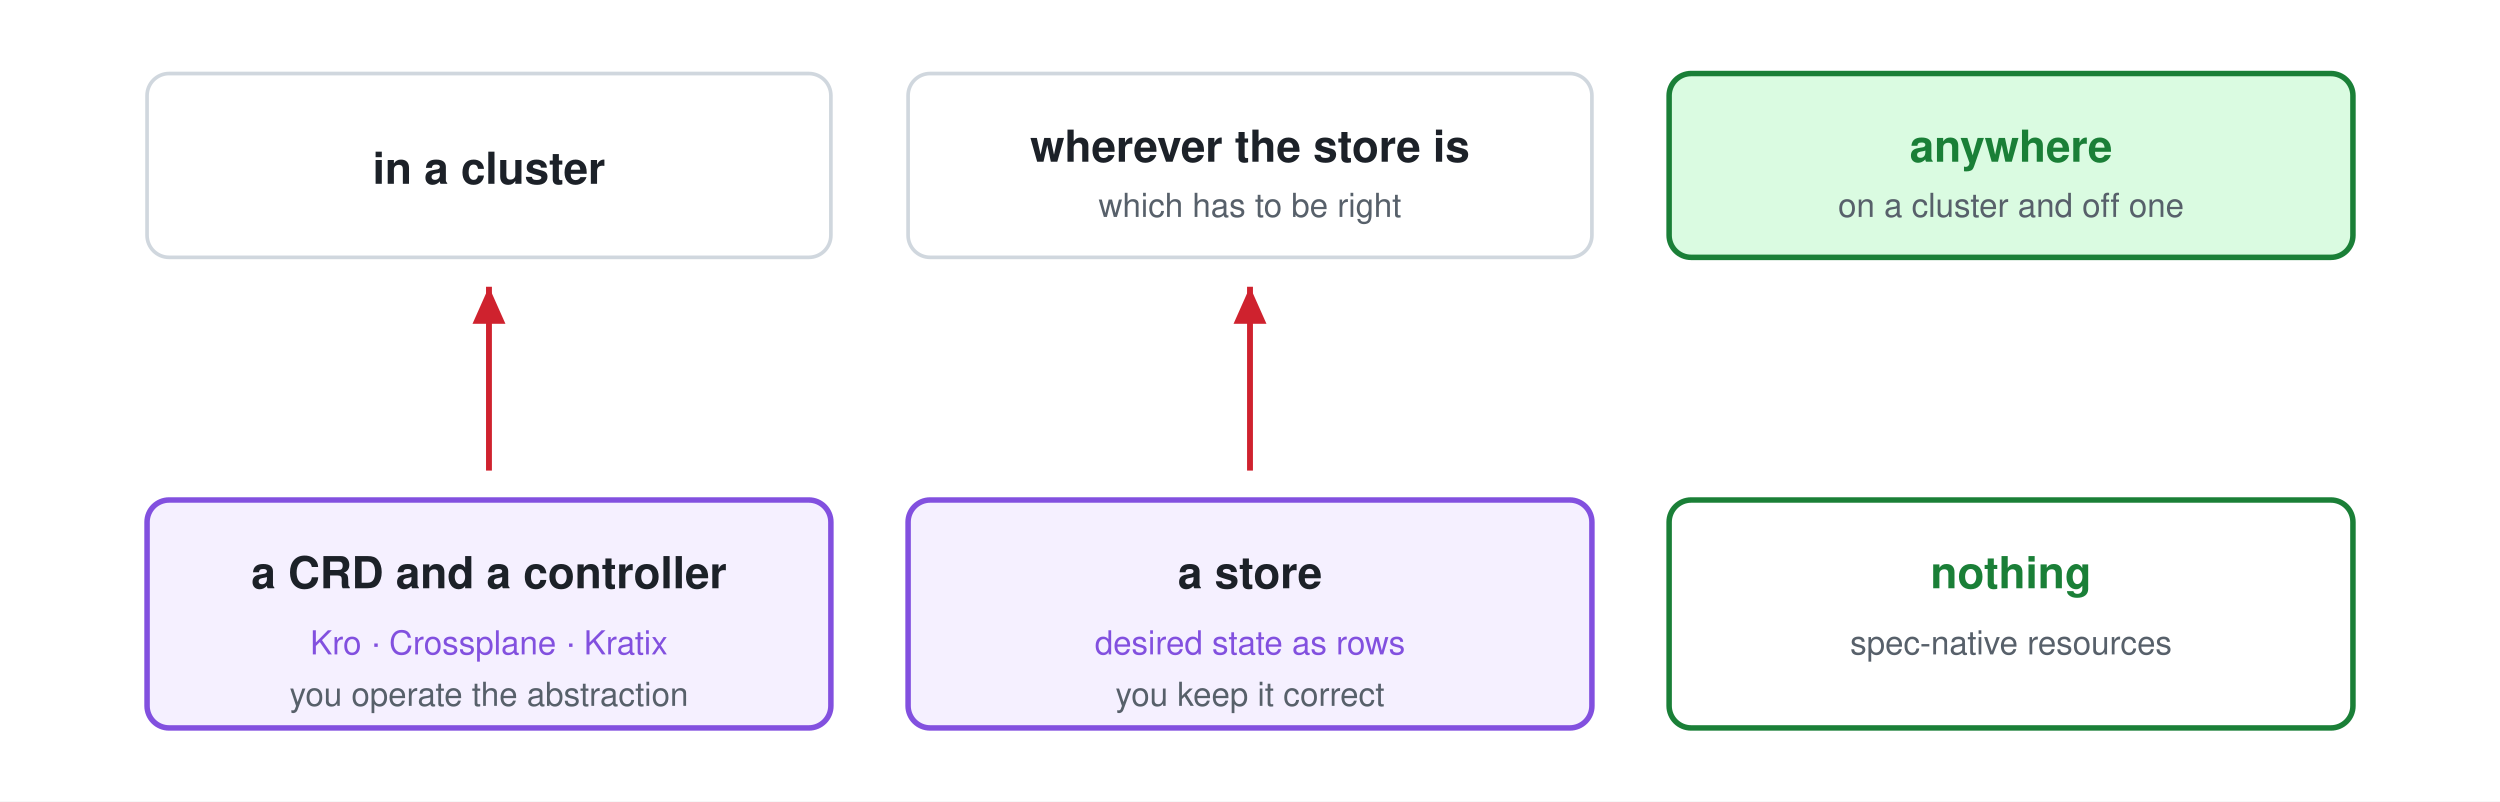
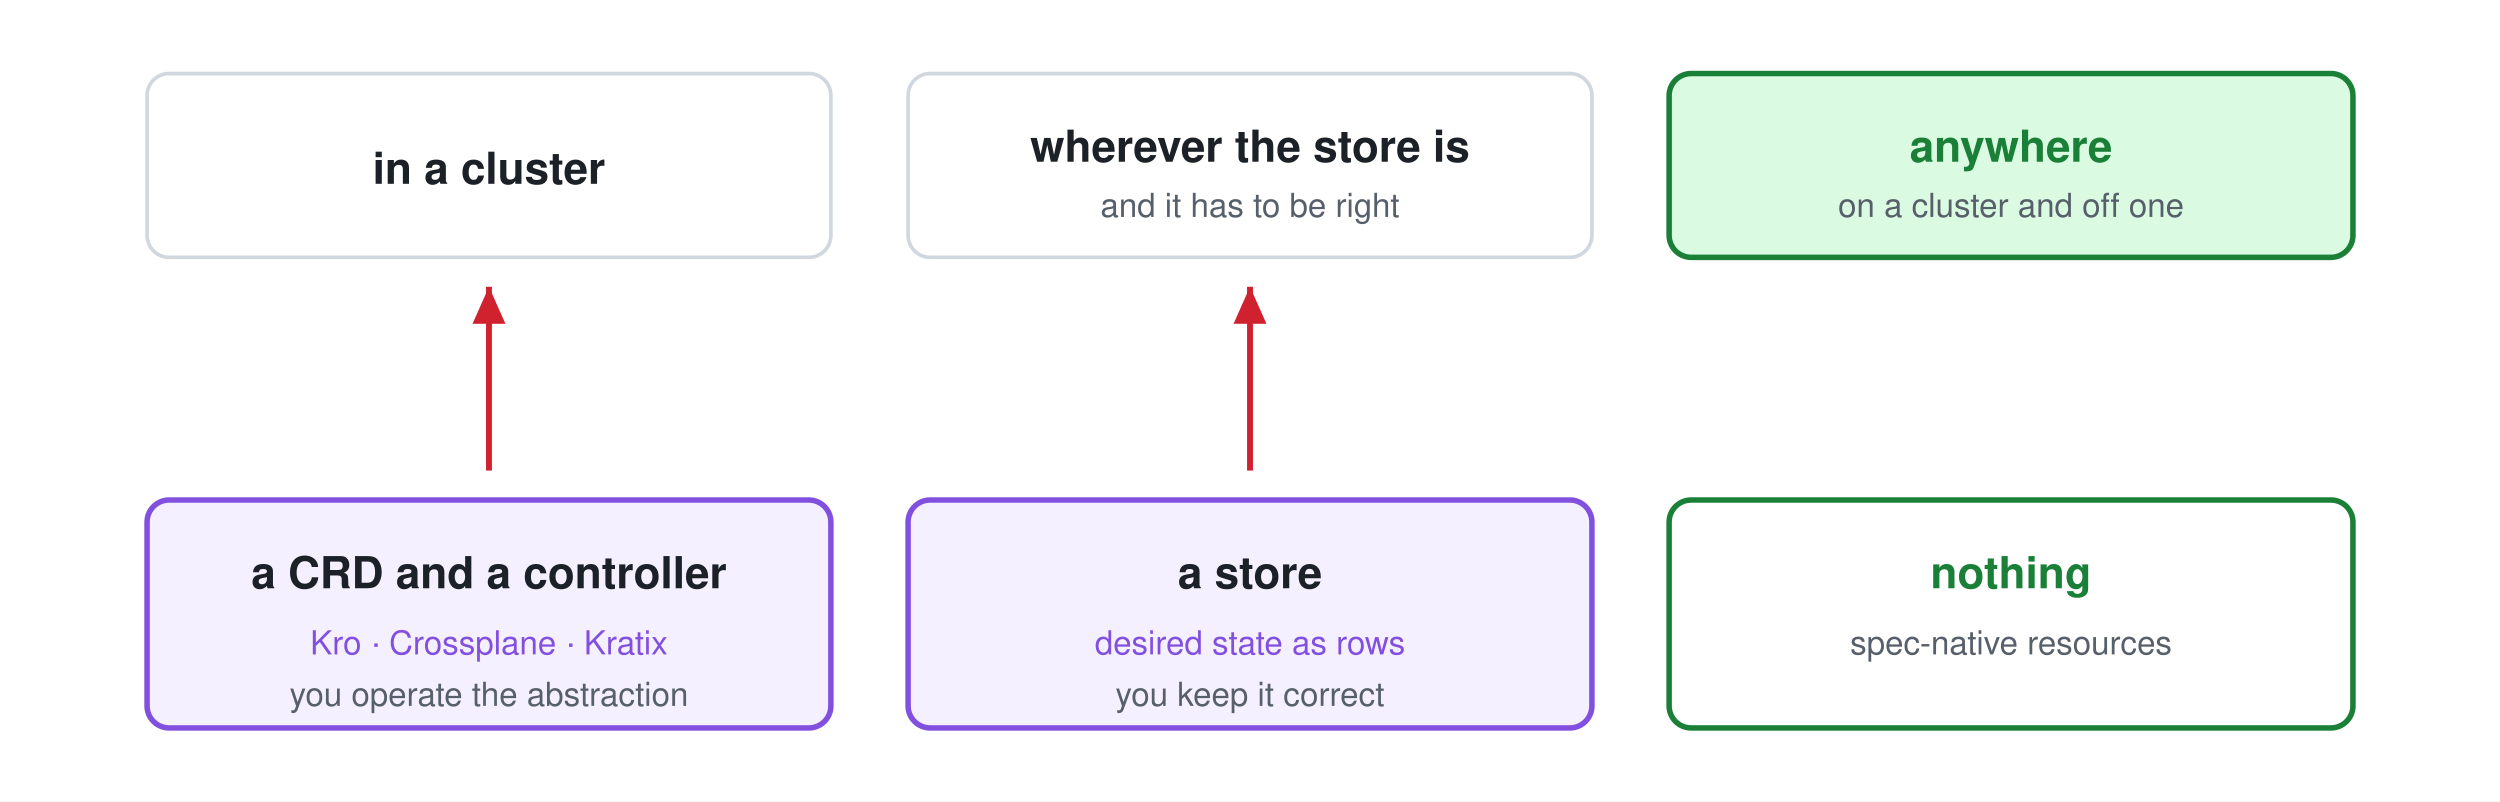
<svg xmlns="http://www.w3.org/2000/svg" viewBox="0 0 680 218" style="max-width:660px;display:block;margin:0 auto" font-family="-apple-system, Segoe UI, Helvetica, Arial, sans-serif">
  <rect x="0" y="0" width="680" height="218" fill="#ffffff" />
  <defs>
    <marker id="up" viewBox="0 0 10 10" refX="9" refY="5" markerWidth="7" markerHeight="7" orient="auto">
      <path d="M0,1 L9,5 L0,9 z" fill="#cf222e" />
    </marker>
  </defs>
  <g transform="translate(0,-14)">
    <rect x="40" y="34" width="186" height="50" rx="6" fill="#ffffff" stroke="#d0d7de" />
    <text x="133" y="64" font-size="12" font-weight="700" fill="#1c2128" text-anchor="middle">in a cluster</text>
    <rect x="247" y="34" width="186" height="50" rx="6" fill="#ffffff" stroke="#d0d7de" />
    <text x="340" y="58" font-size="12" font-weight="700" fill="#1c2128" text-anchor="middle">wherever the store is</text>
-     <text x="340" y="73" font-size="9" fill="#57606a" text-anchor="middle">which has to be right</text>
+     <text x="340" y="73" font-size="9" fill="#57606a" text-anchor="middle">and it has to be right</text>
    <rect x="454" y="34" width="186" height="50" rx="6" fill="#dafbe1" stroke="#1a7f37" stroke-width="1.5" />
    <text x="547" y="58" font-size="12" font-weight="700" fill="#1a7f37" text-anchor="middle">anywhere</text>
    <text x="547" y="73" font-size="9" fill="#57606a" text-anchor="middle">on a cluster and off one</text>
    <line x1="133" y1="142" x2="133" y2="92" stroke="#cf222e" stroke-width="1.6" marker-end="url(#up)" />
    <line x1="340" y1="142" x2="340" y2="92" stroke="#cf222e" stroke-width="1.6" marker-end="url(#up)" />
    <rect x="40" y="150" width="186" height="62" rx="6" fill="#f5f0ff" stroke="#8250df" stroke-width="1.5" />
    <text x="133" y="174" font-size="12" font-weight="700" fill="#1c2128" text-anchor="middle">a CRD and a controller</text>
    <text x="133" y="192" font-size="9" fill="#8250df" text-anchor="middle">Kro · Crossplane · Kratix</text>
    <text x="133" y="206" font-size="9" fill="#57606a" text-anchor="middle">you operate the abstraction</text>
    <rect x="247" y="150" width="186" height="62" rx="6" fill="#f5f0ff" stroke="#8250df" stroke-width="1.5" />
    <text x="340" y="174" font-size="12" font-weight="700" fill="#1c2128" text-anchor="middle">a store</text>
    <text x="340" y="192" font-size="9" fill="#8250df" text-anchor="middle">desired state as rows</text>
    <text x="340" y="206" font-size="9" fill="#57606a" text-anchor="middle">you keep it correct</text>
    <rect x="454" y="150" width="186" height="62" rx="6" fill="#ffffff" stroke="#1a7f37" stroke-width="1.5" />
    <text x="547" y="174" font-size="12" font-weight="700" fill="#1a7f37" text-anchor="middle">nothing</text>
    <text x="547" y="192" font-size="9" fill="#57606a" text-anchor="middle">spec-native resources</text>
  </g>
</svg>
